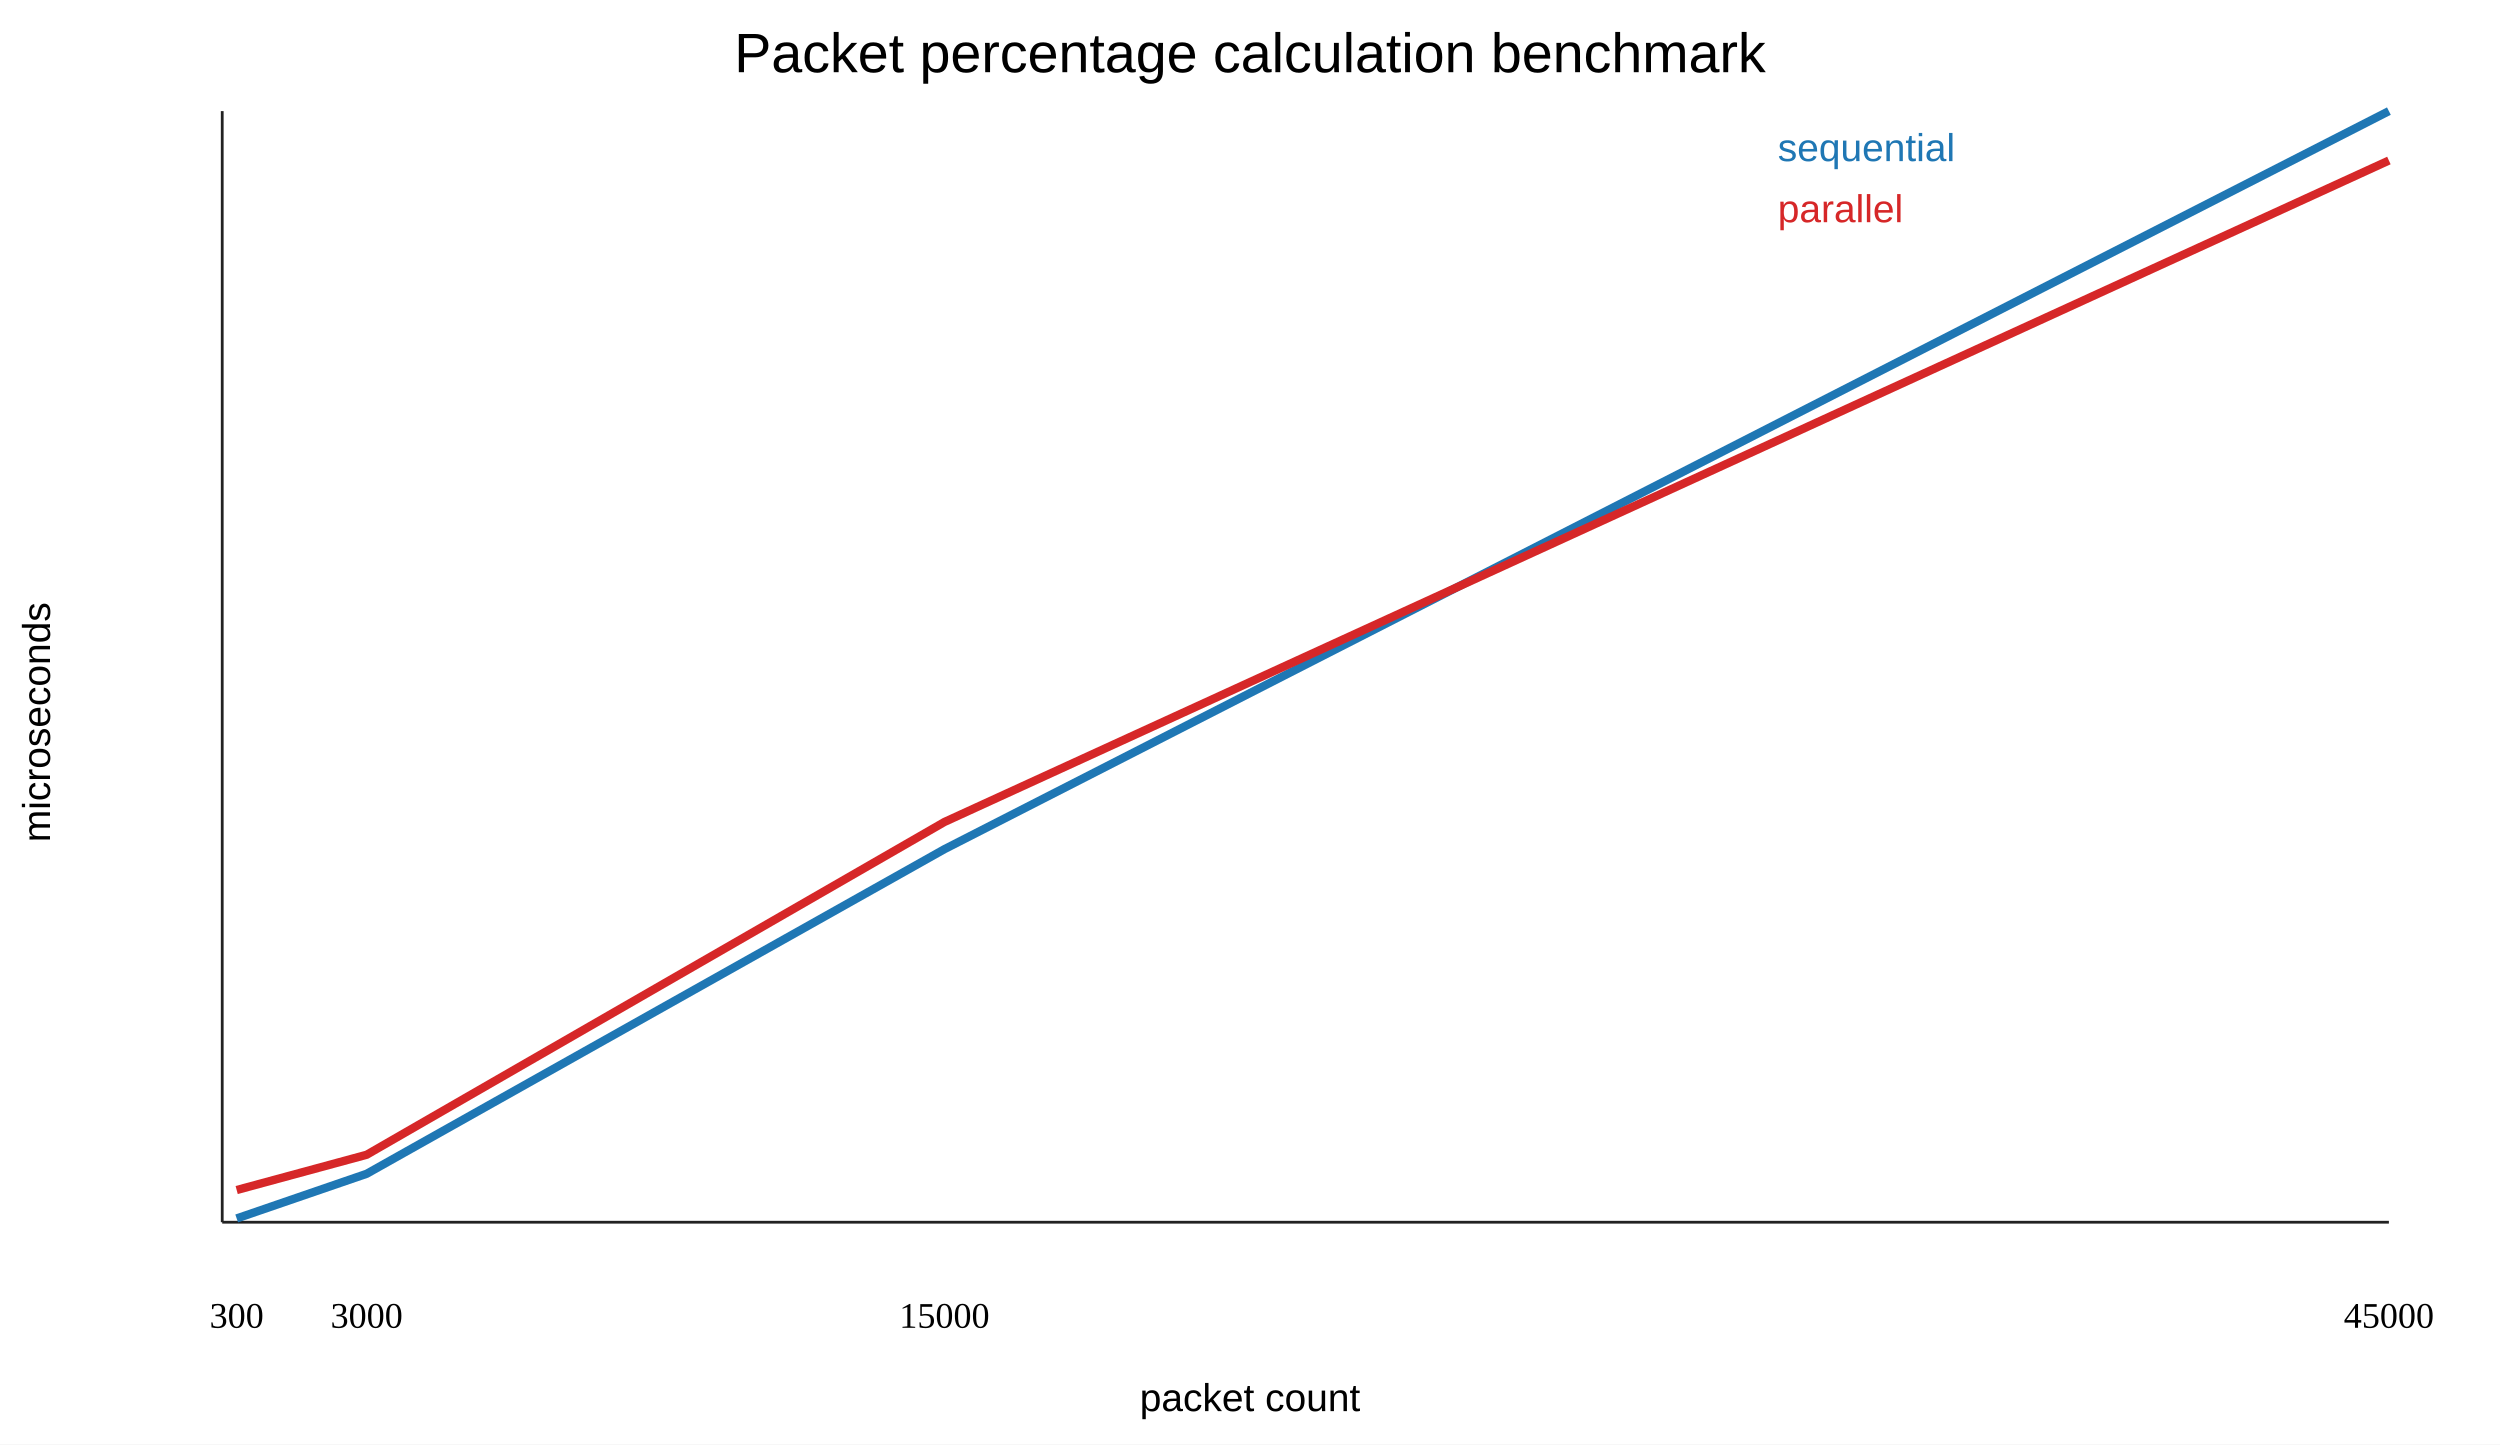
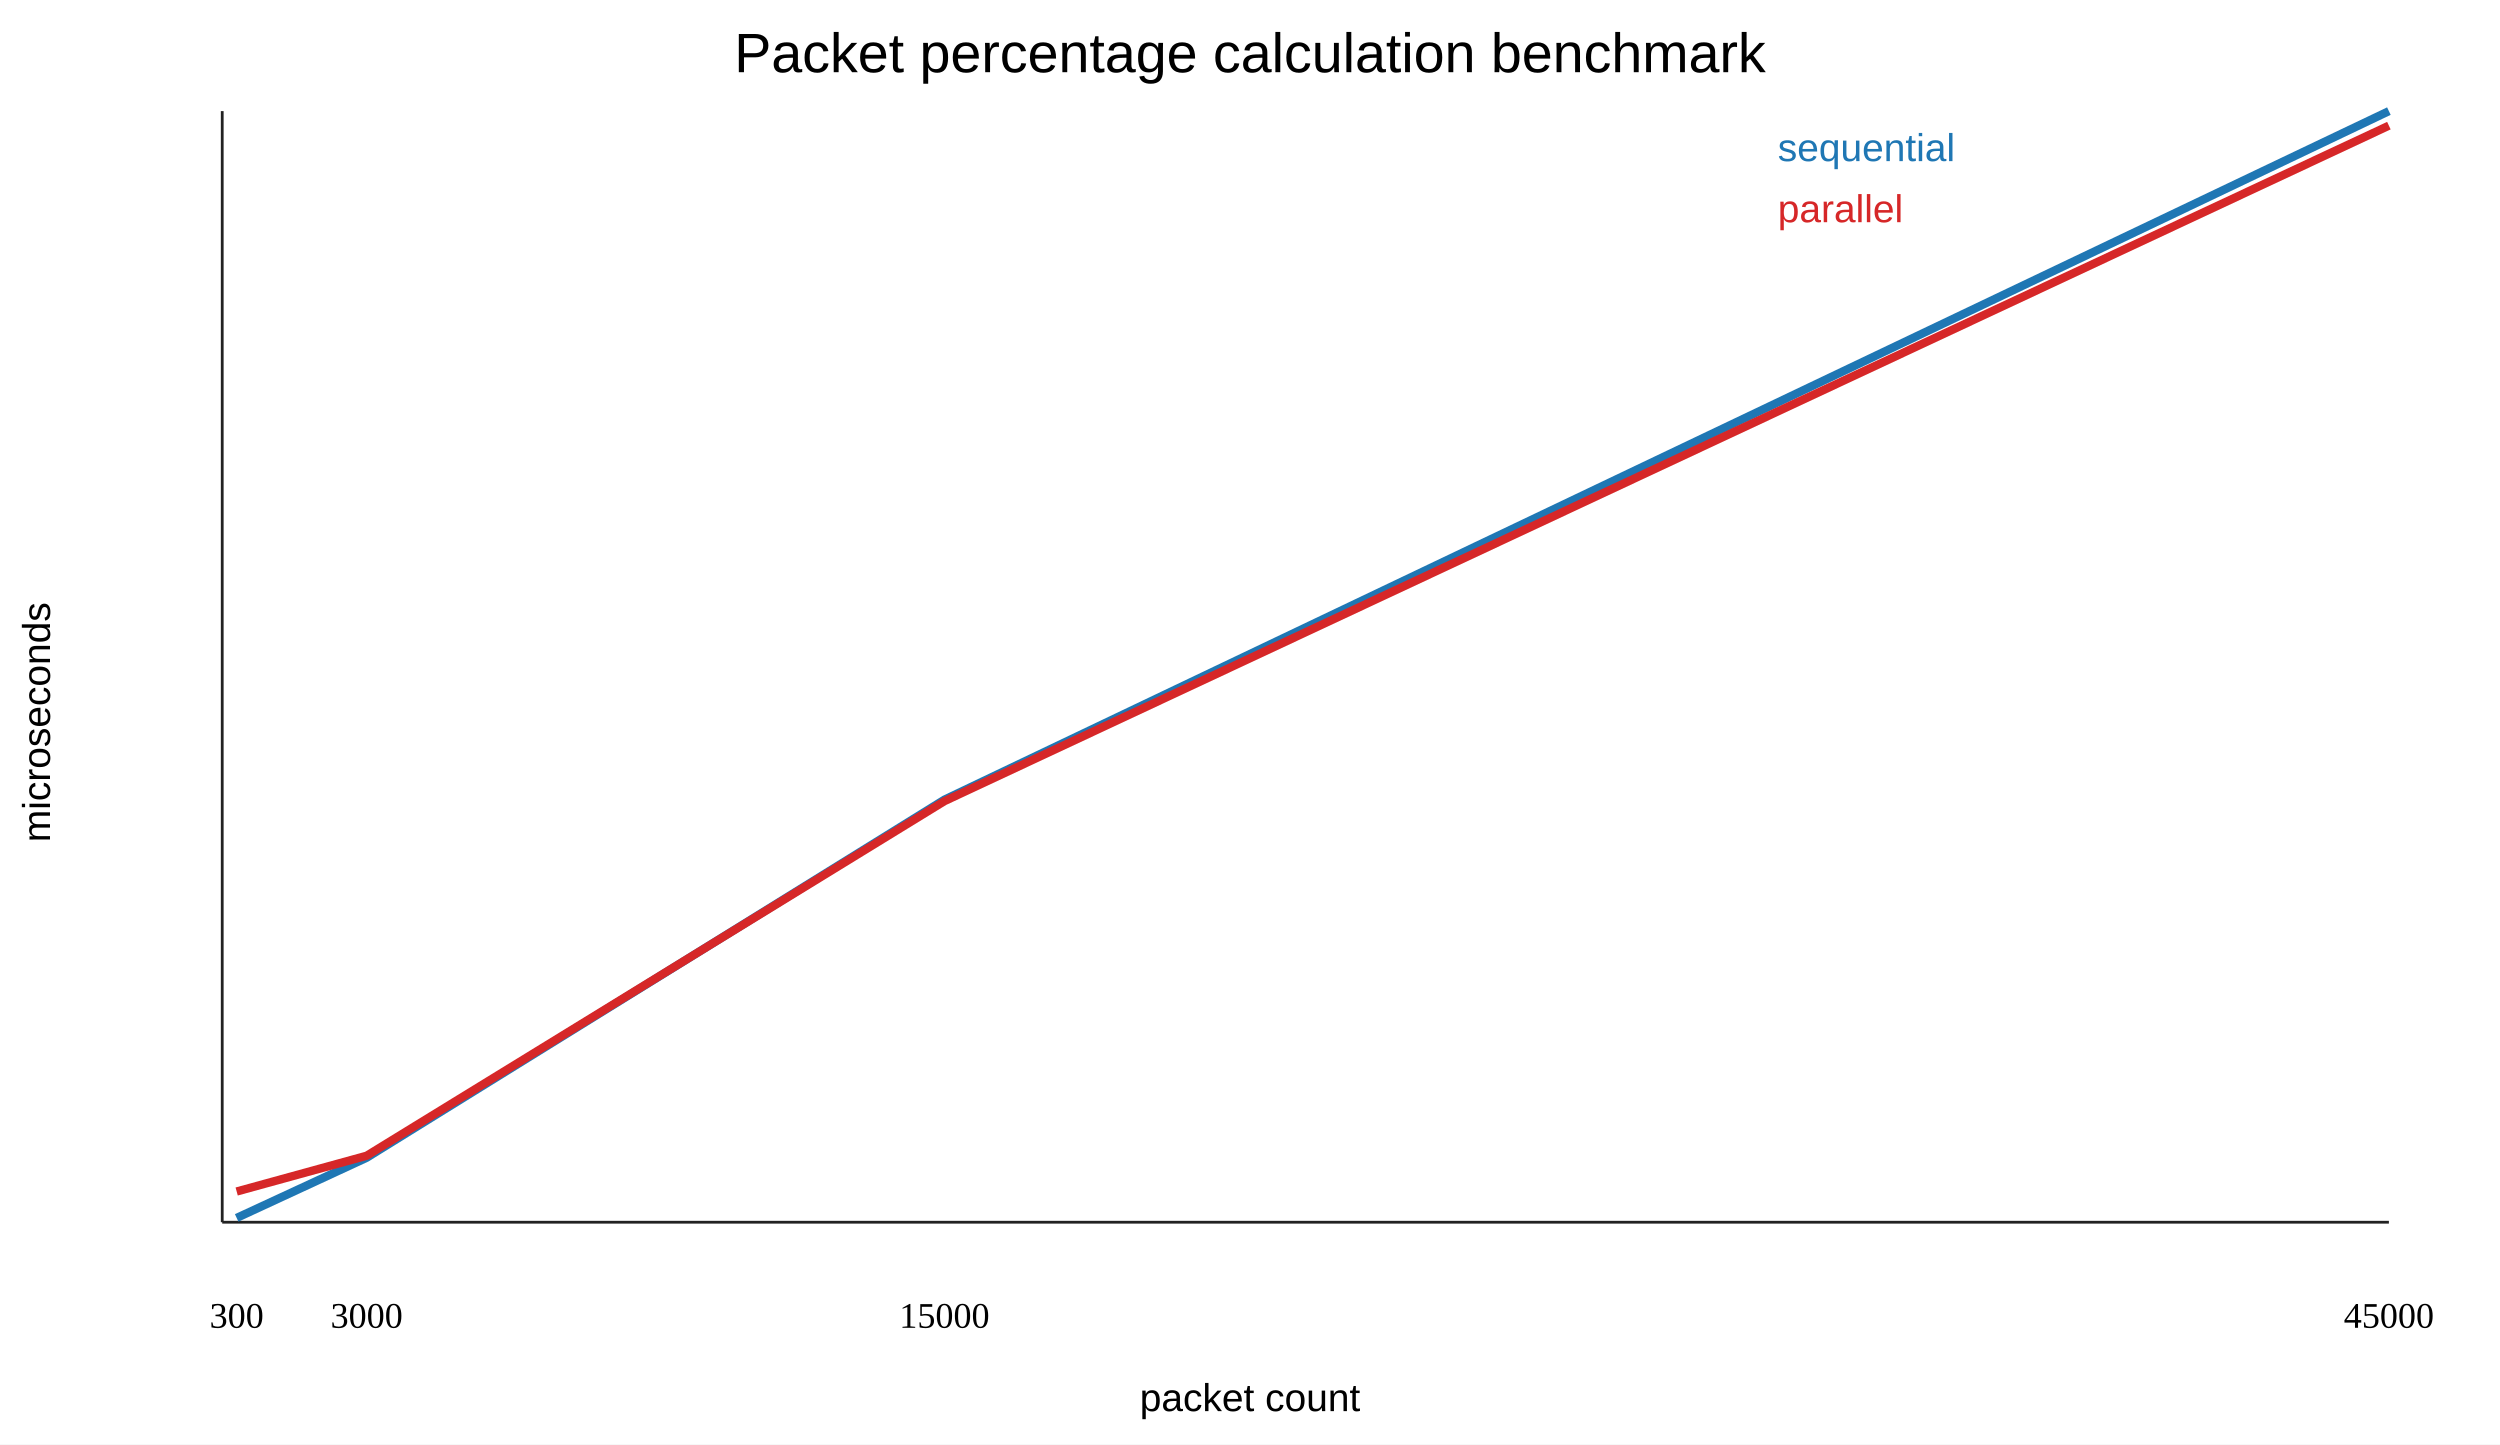
<svg xmlns="http://www.w3.org/2000/svg" width="900" height="520" viewBox="0 0 900 520">
  <rect width="100%" height="100%" fill="white" />
  <text x="450.0" y="26" text-anchor="middle" font-size="20" font-family="Arial">Packet percentage calculation benchmark</text>
  <line x1="80" y1="440" x2="860" y2="440" stroke="#222" />
  <line x1="80" y1="40" x2="80" y2="440" stroke="#222" />
  <text x="450.0" y="508" text-anchor="middle" font-size="14" font-family="Arial">packet count</text>
  <text x="18" y="260.0" transform="rotate(-90 18 260.0)" text-anchor="middle" font-size="14" font-family="Arial">microseconds</text>
-   <polyline fill="none" stroke="#1f77b4" stroke-width="3" points="85.20,438.64 132.00,422.56 340.00,305.70 860.00,40.00" />
-   <polyline fill="none" stroke="#d62728" stroke-width="3" points="85.20,428.41 132.00,415.71 340.00,295.91 860.00,57.78" />
+   <polyline fill="none" stroke="#1f77b4" stroke-width="3" points="85.20,438.45 132.00,416.78 340.00,287.87 860.00,40.00" />
+   <polyline fill="none" stroke="#d62728" stroke-width="3" points="85.20,428.94 132.00,416.06 340.00,288.41 860.00,45.23" />
  <text x="85.20" y="478" text-anchor="middle" font-size="13">300</text>
  <text x="132.00" y="478" text-anchor="middle" font-size="13">3000</text>
  <text x="340.00" y="478" text-anchor="middle" font-size="13">15000</text>
  <text x="860.00" y="478" text-anchor="middle" font-size="13">45000</text>
  <text x="640" y="58" font-size="14" font-family="Arial" fill="#1f77b4">sequential</text>
  <text x="640" y="80" font-size="14" font-family="Arial" fill="#d62728">parallel</text>
</svg>
